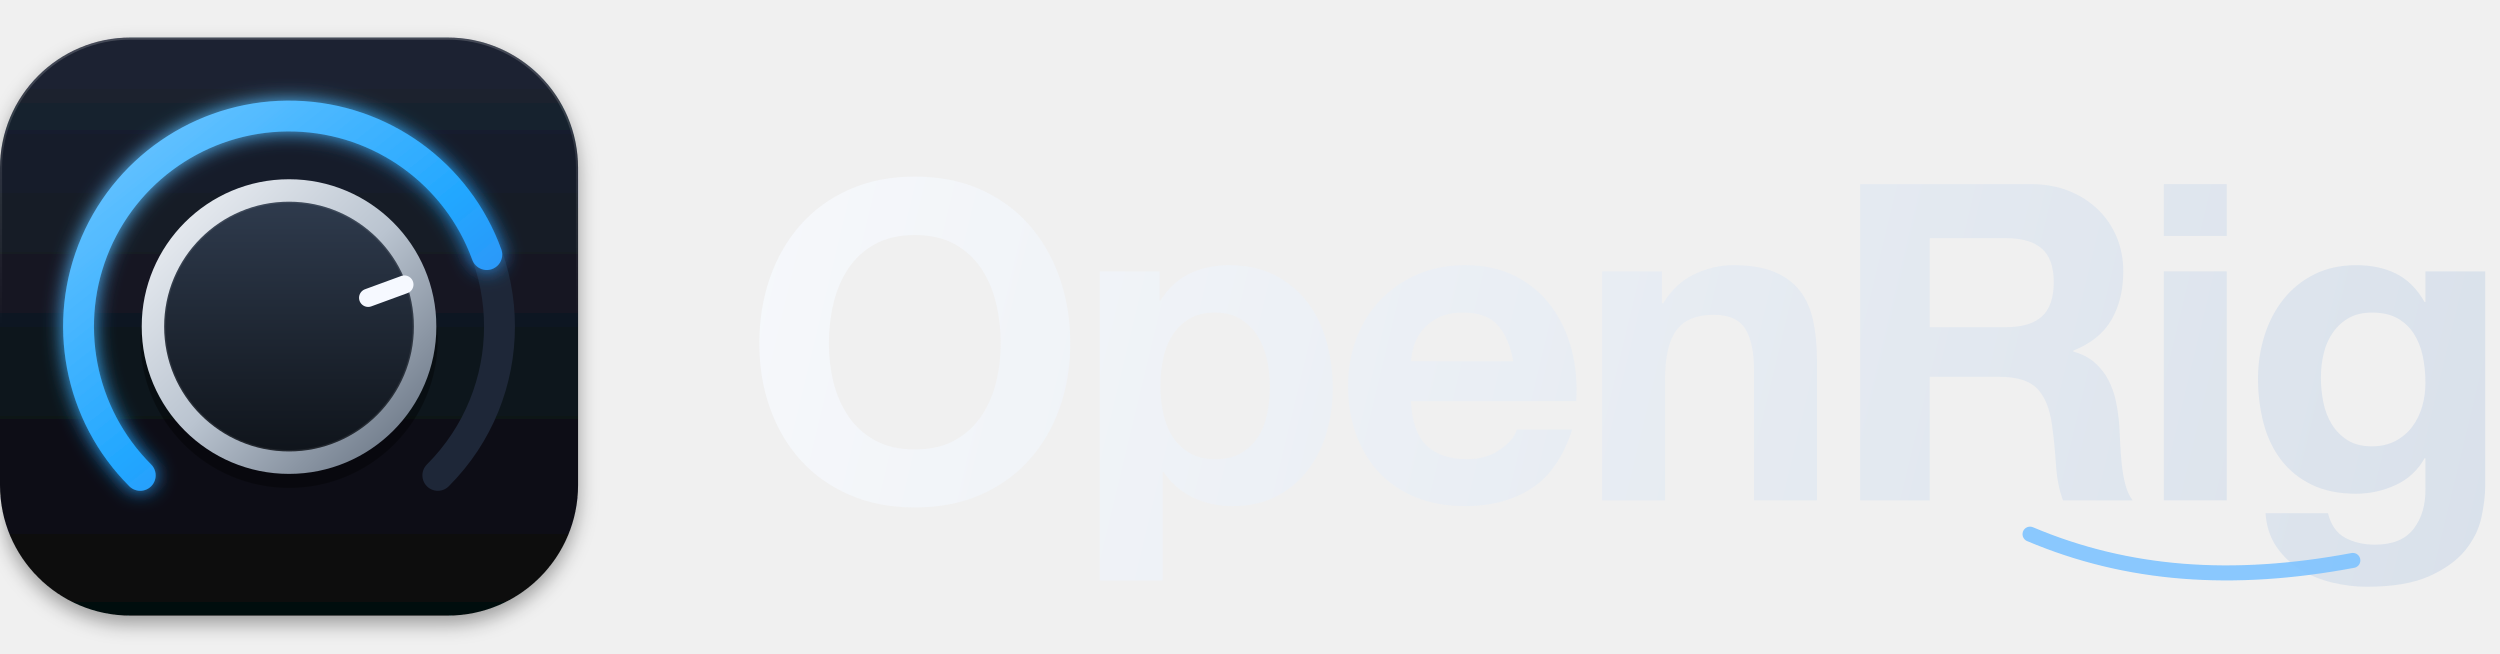
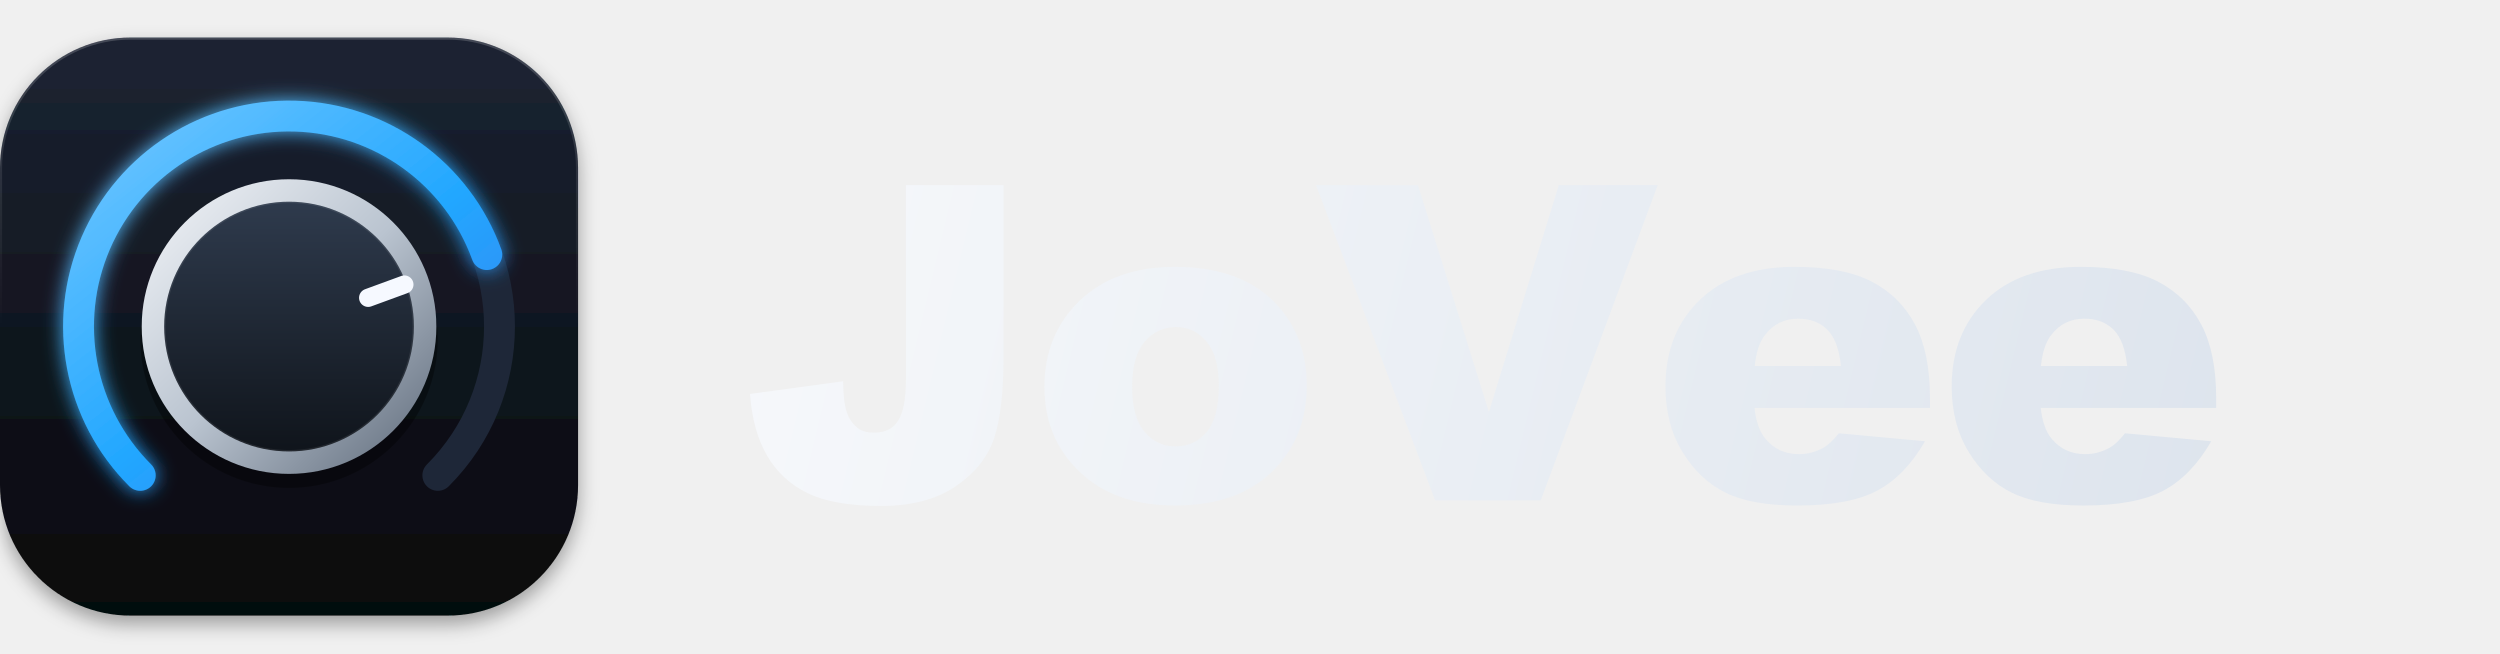
- <svg xmlns="http://www.w3.org/2000/svg" width="666" height="174" viewBox="0 0 666 174" fill="none" role="img" aria-label="OpenRig">
+ <svg xmlns="http://www.w3.org/2000/svg" width="666" height="174" viewBox="0 0 666 174" fill="none" role="img" aria-label="JoVee">
  <defs>
    <linearGradient id="bg" x1="0" y1="100" x2="0" y2="924" gradientUnits="userSpaceOnUse">
      <stop stop-color="#1C2433" />
      <stop offset="1" stop-color="#06080C" />
    </linearGradient>
    <linearGradient id="edge" x1="0" y1="100" x2="0" y2="924" gradientUnits="userSpaceOnUse">
      <stop stop-color="#FFFFFF" stop-opacity="0.18" />
      <stop offset="0.5" stop-color="#FFFFFF" stop-opacity="0" />
    </linearGradient>
    <linearGradient id="arc" x1="300" y1="250" x2="720" y2="780" gradientUnits="userSpaceOnUse">
      <stop stop-color="#62C1FF" />
      <stop offset="0.5" stop-color="#22A7FF" />
      <stop offset="1" stop-color="#3C7DED" />
    </linearGradient>
    <linearGradient id="knobRing" x1="300" y1="300" x2="724" y2="724" gradientUnits="userSpaceOnUse">
      <stop stop-color="#F5F7FA" />
      <stop offset="0.5" stop-color="#BAC4D0" />
      <stop offset="1" stop-color="#5A6676" />
    </linearGradient>
    <linearGradient id="knobCap" x1="0" y1="340" x2="0" y2="684" gradientUnits="userSpaceOnUse">
      <stop stop-color="#2E3A4C" />
      <stop offset="1" stop-color="#10151C" />
    </linearGradient>
    <filter id="tileShadow" x="-10%" y="-10%" width="120%" height="125%">
      <feDropShadow dx="0" dy="12" stdDeviation="14" flood-color="#000000" flood-opacity="0.35" />
    </filter>
    <filter id="arcGlow" x="-30%" y="-30%" width="160%" height="160%">
      <feGaussianBlur stdDeviation="14" result="blur" />
      <feMerge>
        <feMergeNode in="blur" />
        <feMergeNode in="SourceGraphic" />
      </feMerge>
    </filter>
    <linearGradient id="word" x1="6" y1="-92" x2="481" y2="22" gradientUnits="userSpaceOnUse">
      <stop stop-color="#F6F8FB" />
      <stop offset="1" stop-color="#D8E0EA" />
    </linearGradient>
  </defs>
  <g transform="translate(-18.69 -8.69) scale(0.18689)">
    <rect x="100" y="100" width="824" height="824" rx="186" fill="url(#bg)" filter="url(#tileShadow)" />
    <rect x="101.5" y="101.5" width="821" height="821" rx="184.5" stroke="url(#edge)" stroke-width="3" />
    <path d="M 299.9 724.1 A 300 300 0 1 1 724.1 724.1" stroke="#1E2738" stroke-width="44" stroke-linecap="round" />
    <path d="M 299.9 724.1 A 300 300 0 1 1 793.9 409.4" stroke="url(#arc)" stroke-width="44" stroke-linecap="round" filter="url(#arcGlow)" />
    <circle cx="512" cy="530" r="212" fill="#000000" opacity="0.35" />
    <circle cx="512" cy="512" r="210" fill="url(#knobRing)" />
    <circle cx="512" cy="512" r="178" fill="url(#knobCap)" />
    <circle cx="512" cy="512" r="177" stroke="#FFFFFF" stroke-opacity="0.08" stroke-width="2" />
    <line x1="624.8" y1="471.0" x2="676.4" y2="452.1" stroke="#F6F9FF" stroke-width="26" stroke-linecap="round" />
  </g>
  <g transform="translate(197.8 133.3)" fill="url(#word)">
-     <path d="M23.01 -41.772Q23.01 -47.318 24.249 -52.51Q25.488 -57.702 28.202 -61.773Q30.916 -65.844 35.282 -68.263Q39.648 -70.682 45.902 -70.682Q52.156 -70.682 56.522 -68.263Q60.888 -65.844 63.602 -61.773Q66.316 -57.702 67.555 -52.51Q68.794 -47.318 68.794 -41.772Q68.794 -36.462 67.555 -31.447Q66.316 -26.432 63.602 -22.42Q60.888 -18.408 56.522 -15.989Q52.156 -13.57 45.902 -13.57Q39.648 -13.57 35.282 -15.989Q30.916 -18.408 28.202 -22.42Q25.488 -26.432 24.249 -31.447Q23.01 -36.462 23.01 -41.772ZM4.484 -41.772Q4.484 -32.568 7.316 -24.603Q10.148 -16.638 15.458 -10.738Q20.768 -4.838 28.497 -1.475Q36.226 1.888 45.902 1.888Q55.696 1.888 63.366 -1.475Q71.036 -4.838 76.346 -10.738Q81.656 -16.638 84.488 -24.603Q87.32 -32.568 87.32 -41.772Q87.32 -51.212 84.488 -59.295Q81.656 -67.378 76.346 -73.396Q71.036 -79.414 63.366 -82.836Q55.696 -86.258 45.902 -86.258Q36.226 -86.258 28.497 -82.836Q20.768 -79.414 15.458 -73.396Q10.148 -67.378 7.316 -59.295Q4.484 -51.212 4.484 -41.772Z" />
-     <path d="M125.974 -10.974Q121.962 -10.974 119.13 -12.626Q116.298 -14.278 114.587 -16.933Q112.876 -19.588 112.109 -23.128Q111.342 -26.668 111.342 -30.326Q111.342 -34.102 112.05 -37.642Q112.758 -41.182 114.469 -43.896Q116.18 -46.61 118.953 -48.321Q121.726 -50.032 125.856 -50.032Q129.868 -50.032 132.641 -48.321Q135.414 -46.61 137.184 -43.837Q138.954 -41.064 139.721 -37.524Q140.488 -33.984 140.488 -30.326Q140.488 -26.668 139.78 -23.128Q139.072 -19.588 137.361 -16.933Q135.65 -14.278 132.877 -12.626Q130.104 -10.974 125.974 -10.974ZM95.176 -61.006V21.358H111.932V-7.552H112.168Q115.236 -3.068 120.015 -0.767Q124.794 1.534 130.458 1.534Q137.184 1.534 142.199 -1.062Q147.214 -3.658 150.577 -8.024Q153.94 -12.39 155.592 -18.054Q157.244 -23.718 157.244 -29.854Q157.244 -36.344 155.592 -42.303Q153.94 -48.262 150.518 -52.746Q147.096 -57.23 141.904 -59.944Q136.712 -62.658 129.514 -62.658Q123.85 -62.658 119.13 -60.416Q114.41 -58.174 111.342 -53.218H111.106V-61.006Z" />
-     <path d="M205.338 -37.052H178.08Q178.198 -38.822 178.847 -41.064Q179.496 -43.306 181.089 -45.312Q182.682 -47.318 185.337 -48.675Q187.992 -50.032 192.004 -50.032Q198.14 -50.032 201.149 -46.728Q204.158 -43.424 205.338 -37.052ZM178.08 -26.432H222.094Q222.566 -33.512 220.914 -40.002Q219.262 -46.492 215.545 -51.566Q211.828 -56.64 206.046 -59.649Q200.264 -62.658 192.476 -62.658Q185.514 -62.658 179.791 -60.18Q174.068 -57.702 169.938 -53.395Q165.808 -49.088 163.566 -43.188Q161.324 -37.288 161.324 -30.444Q161.324 -23.364 163.507 -17.464Q165.69 -11.564 169.702 -7.316Q173.714 -3.068 179.496 -0.767Q185.278 1.534 192.476 1.534Q202.86 1.534 210.176 -3.186Q217.492 -7.906 221.032 -18.88H206.282Q205.456 -16.048 201.798 -13.511Q198.14 -10.974 193.066 -10.974Q185.986 -10.974 182.21 -14.632Q178.434 -18.29 178.08 -26.432Z" />
-     <path d="M229.006 -61.006V0.0H245.762V-31.978Q245.762 -41.3 248.83 -45.371Q251.898 -49.442 258.742 -49.442Q264.76 -49.442 267.12 -45.725Q269.48 -42.008 269.48 -34.456V0.0H286.236V-37.524Q286.236 -43.188 285.233 -47.849Q284.23 -52.51 281.752 -55.755Q279.274 -59.0 274.967 -60.829Q270.66 -62.658 263.934 -62.658Q258.624 -62.658 253.55 -60.239Q248.476 -57.82 245.29 -52.51H244.936V-61.006Z" />
-     <path d="M316.276 -46.138V-69.856H336.572Q342.944 -69.856 346.13 -67.083Q349.316 -64.31 349.316 -58.174Q349.316 -51.802 346.13 -48.97Q342.944 -46.138 336.572 -46.138ZM297.75 -84.252V0.0H316.276V-32.922H334.802Q341.764 -32.922 344.832 -29.854Q347.9 -26.786 348.844 -20.178Q349.552 -15.104 349.906 -9.558Q350.26 -4.012 351.794 0.0H370.32Q369.022 -1.77 368.373 -4.307Q367.724 -6.844 367.429 -9.676Q367.134 -12.508 367.016 -15.222Q366.898 -17.936 366.78 -19.942Q366.544 -23.128 365.895 -26.314Q365.246 -29.5 363.83 -32.155Q362.414 -34.81 360.172 -36.757Q357.93 -38.704 354.508 -39.648V-39.884Q361.588 -42.716 364.715 -48.144Q367.842 -53.572 367.842 -61.006Q367.842 -65.844 366.131 -70.033Q364.42 -74.222 361.175 -77.408Q357.93 -80.594 353.387 -82.423Q348.844 -84.252 343.18 -84.252Z" />
-     <path d="M395.404 -70.446V-84.252H378.648V-70.446ZM378.648 -61.006V0.0H395.404V-61.006Z" />
-     <path d="M434.058 -14.396Q430.164 -14.396 427.568 -16.048Q424.972 -17.7 423.379 -20.296Q421.786 -22.892 421.137 -26.137Q420.488 -29.382 420.488 -32.686Q420.488 -36.108 421.255 -39.235Q422.022 -42.362 423.733 -44.781Q425.444 -47.2 427.981 -48.616Q430.518 -50.032 434.058 -50.032Q438.188 -50.032 440.902 -48.498Q443.616 -46.964 445.268 -44.368Q446.92 -41.772 447.628 -38.409Q448.336 -35.046 448.336 -31.27Q448.336 -27.966 447.451 -24.957Q446.566 -21.948 444.796 -19.588Q443.026 -17.228 440.312 -15.812Q437.598 -14.396 434.058 -14.396ZM464.266 -3.894V-61.006H448.336V-52.864H448.1Q445.032 -58.174 440.489 -60.416Q435.946 -62.658 429.928 -62.658Q423.556 -62.658 418.659 -60.18Q413.762 -57.702 410.458 -53.513Q407.154 -49.324 405.443 -43.837Q403.732 -38.35 403.732 -32.45Q403.732 -26.196 405.207 -20.591Q406.682 -14.986 409.868 -10.797Q413.054 -6.608 418.01 -4.189Q422.966 -1.77 429.81 -1.77Q435.356 -1.77 440.371 -4.071Q445.386 -6.372 448.1 -11.21H448.336V-3.186Q448.454 3.304 445.209 7.552Q441.964 11.8 434.884 11.8Q430.4 11.8 426.978 9.971Q423.556 8.142 422.376 3.422H405.738Q406.092 8.614 408.629 12.331Q411.166 16.048 415.001 18.408Q418.836 20.768 423.497 21.889Q428.158 23.01 432.642 23.01Q443.144 23.01 449.398 20.178Q455.652 17.346 458.956 13.275Q462.26 9.204 463.263 4.484Q464.266 -0.236 464.266 -3.894Z" />
-     <path d="M343 9C369 20 397 22 429 16" fill="none" stroke="#7EC3FF" stroke-width="4" stroke-linecap="round" opacity="0.9" />
+     <path d="M43.536 -83.979H69.543V-38.323Q69.543 -23.945 66.994 -16.441Q64.445 -8.936 56.74 -3.723Q49.035 1.489 37.006 1.489Q24.289 1.489 17.3 -1.948Q10.311 -5.385 6.502 -12.001Q2.692 -18.617 2.005 -28.356L26.809 -31.736Q26.866 -26.179 27.783 -23.487Q28.699 -20.794 30.876 -19.133Q32.366 -18.045 35.115 -18.045Q39.469 -18.045 41.503 -21.281Q43.536 -24.518 43.536 -32.194Z" />
+     <path d="M80.432 -30.246Q80.432 -44.166 89.827 -53.189Q99.222 -62.211 115.204 -62.211Q133.478 -62.211 142.815 -51.613Q150.319 -43.078 150.319 -30.59Q150.319 -16.555 141.01 -7.59Q131.702 1.375 115.261 1.375Q100.596 1.375 91.545 -6.072Q80.432 -15.295 80.432 -30.246ZM103.804 -30.303Q103.804 -22.169 107.098 -18.274Q110.392 -14.378 115.376 -14.378Q120.417 -14.378 123.653 -18.216Q126.89 -22.054 126.89 -30.533Q126.89 -38.438 123.625 -42.305Q120.359 -46.171 115.548 -46.171Q110.449 -46.171 107.127 -42.247Q103.804 -38.323 103.804 -30.303Z" />
+     <path d="M152.787 -83.979H179.94L198.844 -23.544L217.461 -83.979H243.812L212.65 0.0H184.523Z" />
+     <path d="M316.339 -24.632H269.595Q270.225 -19.018 272.631 -16.269Q276.011 -12.316 281.453 -12.316Q284.89 -12.316 287.984 -14.035Q289.874 -15.123 292.051 -17.873L315.022 -15.753Q309.752 -6.588 302.305 -2.606Q294.858 1.375 280.938 1.375Q268.851 1.375 261.919 -2.034Q254.988 -5.442 250.434 -12.86Q245.879 -20.279 245.879 -30.303Q245.879 -44.567 255.016 -53.389Q264.153 -62.211 280.25 -62.211Q293.311 -62.211 300.872 -58.258Q308.434 -54.306 312.387 -46.801Q316.339 -39.297 316.339 -27.267ZM292.624 -35.803Q291.936 -42.562 288.986 -45.484Q286.036 -48.405 281.224 -48.405Q275.667 -48.405 272.345 -43.994Q270.225 -41.245 269.652 -35.803Z" />
+     <path d="M392.59 -24.632H345.846Q346.476 -19.018 348.882 -16.269Q352.262 -12.316 357.704 -12.316Q361.141 -12.316 364.234 -14.035Q366.124 -15.123 368.301 -17.873L391.272 -15.753Q386.002 -6.588 378.555 -2.606Q371.108 1.375 357.188 1.375Q345.101 1.375 338.17 -2.034Q331.238 -5.442 326.684 -12.86Q322.13 -20.279 322.13 -30.303Q322.13 -44.567 331.267 -53.389Q340.404 -62.211 356.501 -62.211Q369.561 -62.211 377.123 -58.258Q384.685 -54.306 388.637 -46.801Q392.59 -39.297 392.59 -27.267ZM368.874 -35.803Q368.187 -42.562 365.236 -45.484Q362.286 -48.405 357.474 -48.405Q351.918 -48.405 348.595 -43.994Q346.476 -41.245 345.903 -35.803Z" />
  </g>
</svg>
